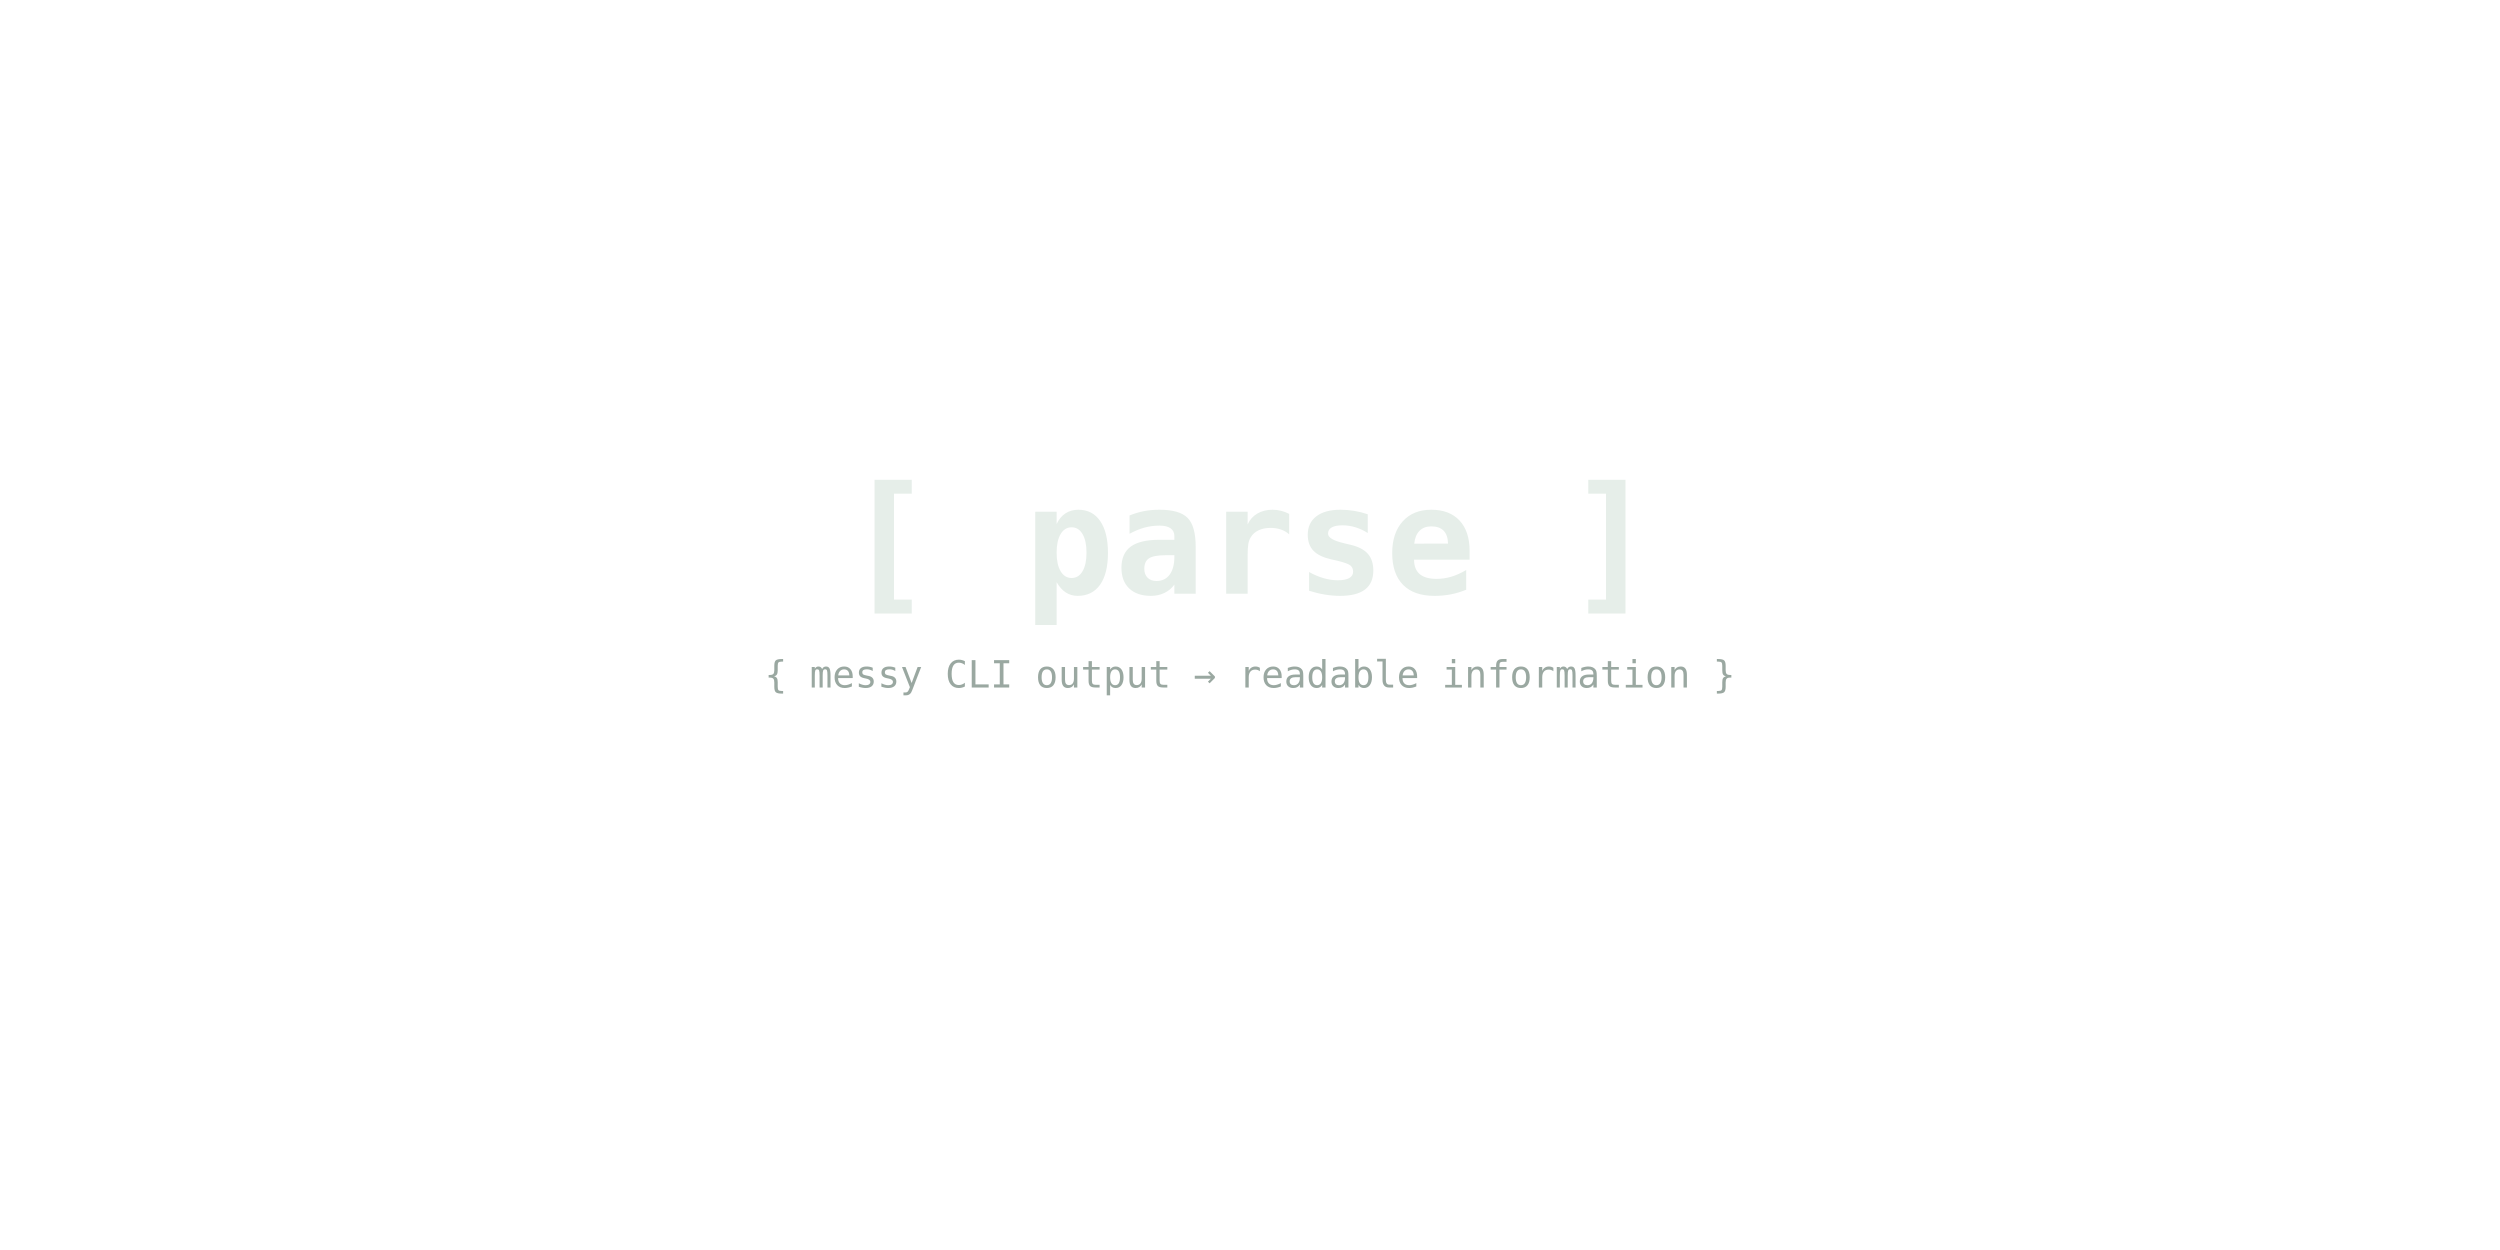
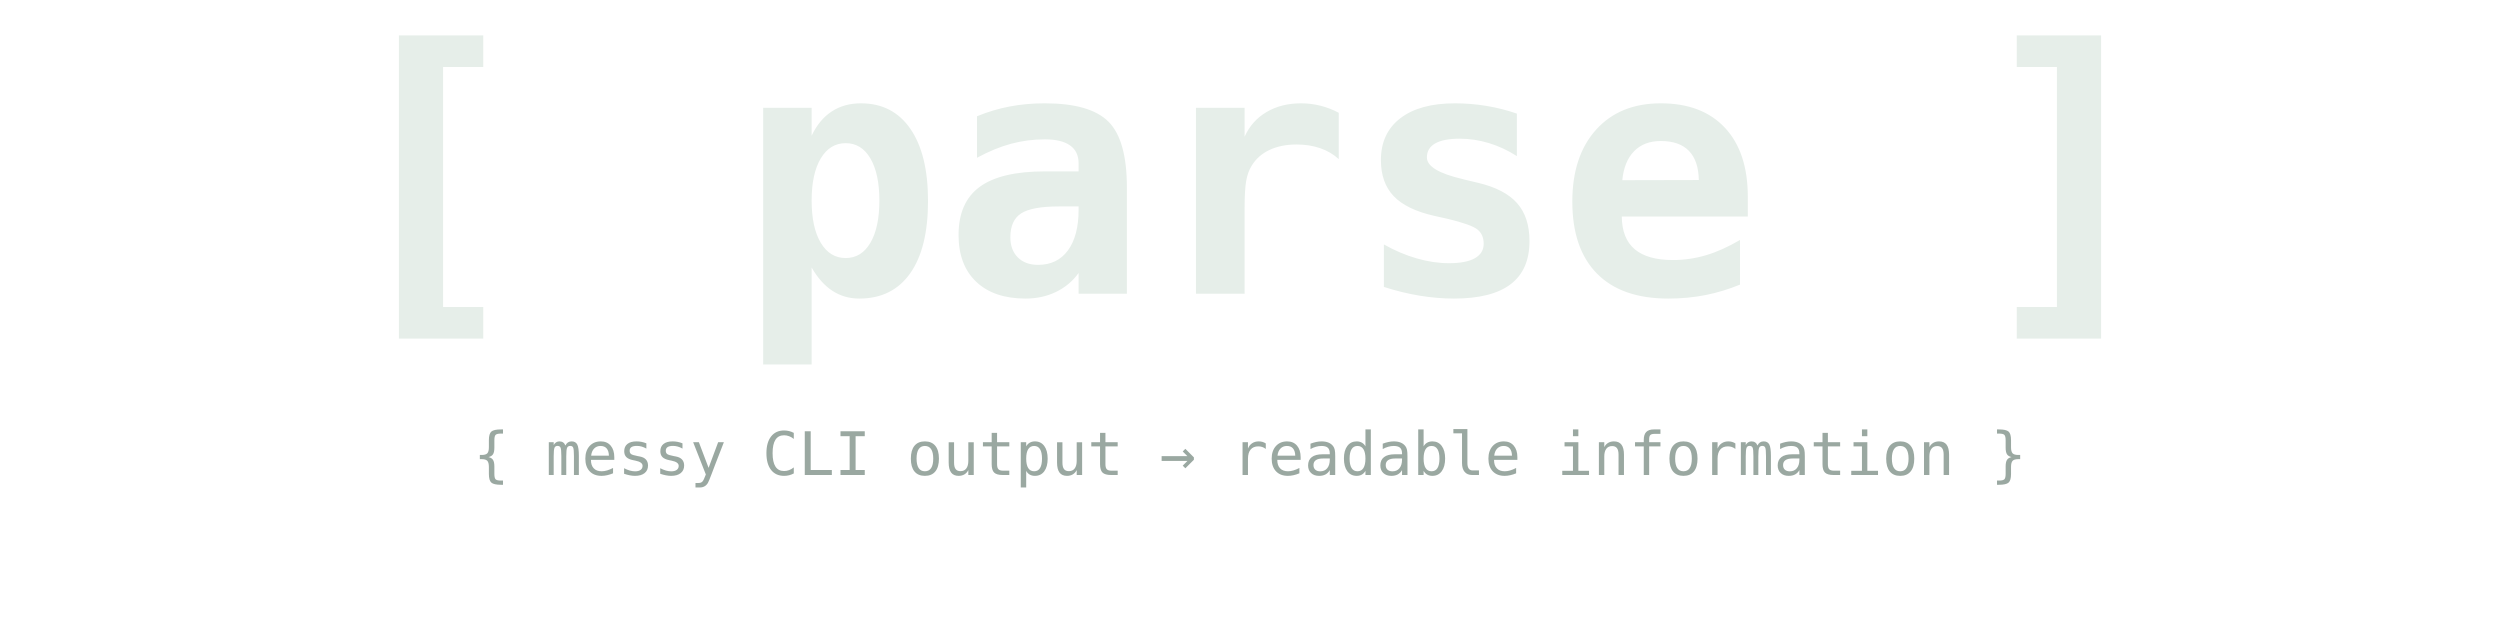
- <svg xmlns="http://www.w3.org/2000/svg" width="600" height="300" viewBox="0 0 1200 500">
+ <svg xmlns="http://www.w3.org/2000/svg" width="400" height="100" viewBox="0 0 1200 500">
  <g font-family="JetBrains Mono, Fira Code, monospace" text-anchor="middle">
-     <text x="600" y="235" font-size="72" font-weight="700" fill="#e6eee9">
+     <text x="600" y="235" font-size="272" font-weight="700" fill="#e6eee9">
      [ parse ]
    </text>
-     <text x="600" y="280" font-size="18" fill="#9aa8a1">
+     <text x="600" y="380" font-size="48" fill="#9aa8a1">
      { messy CLI output → readable information }
    </text>
  </g>
</svg>
